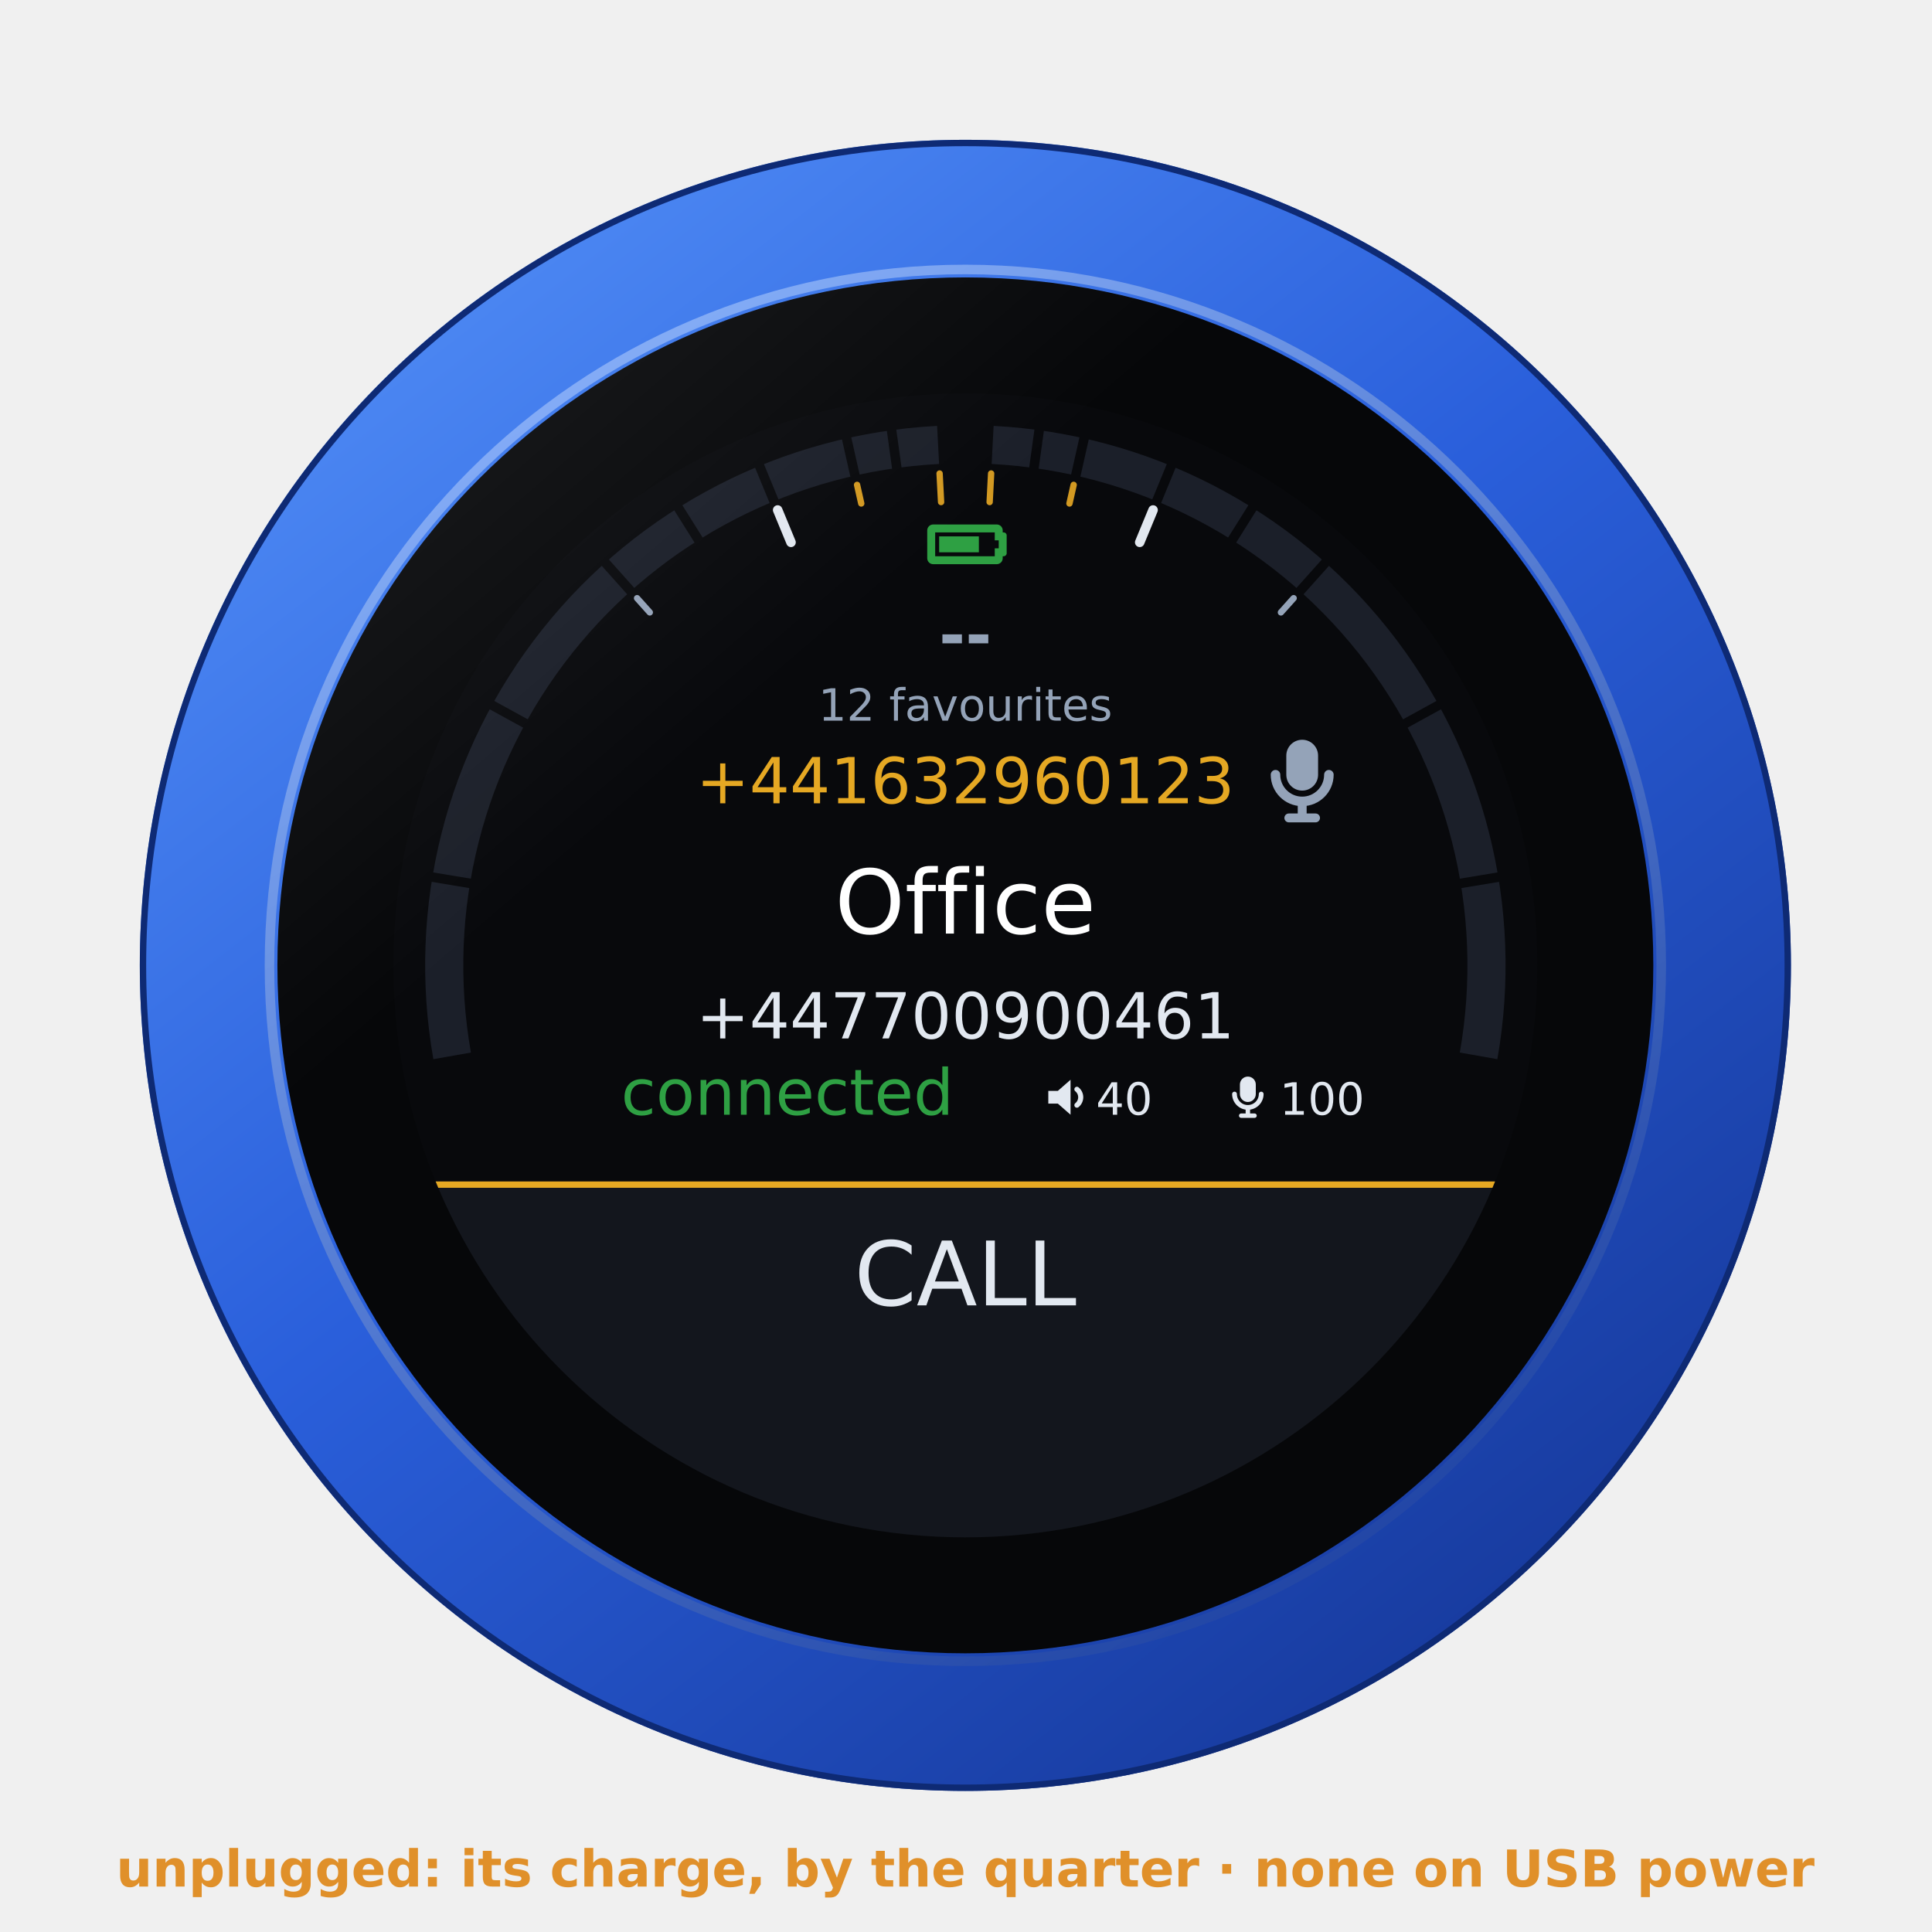
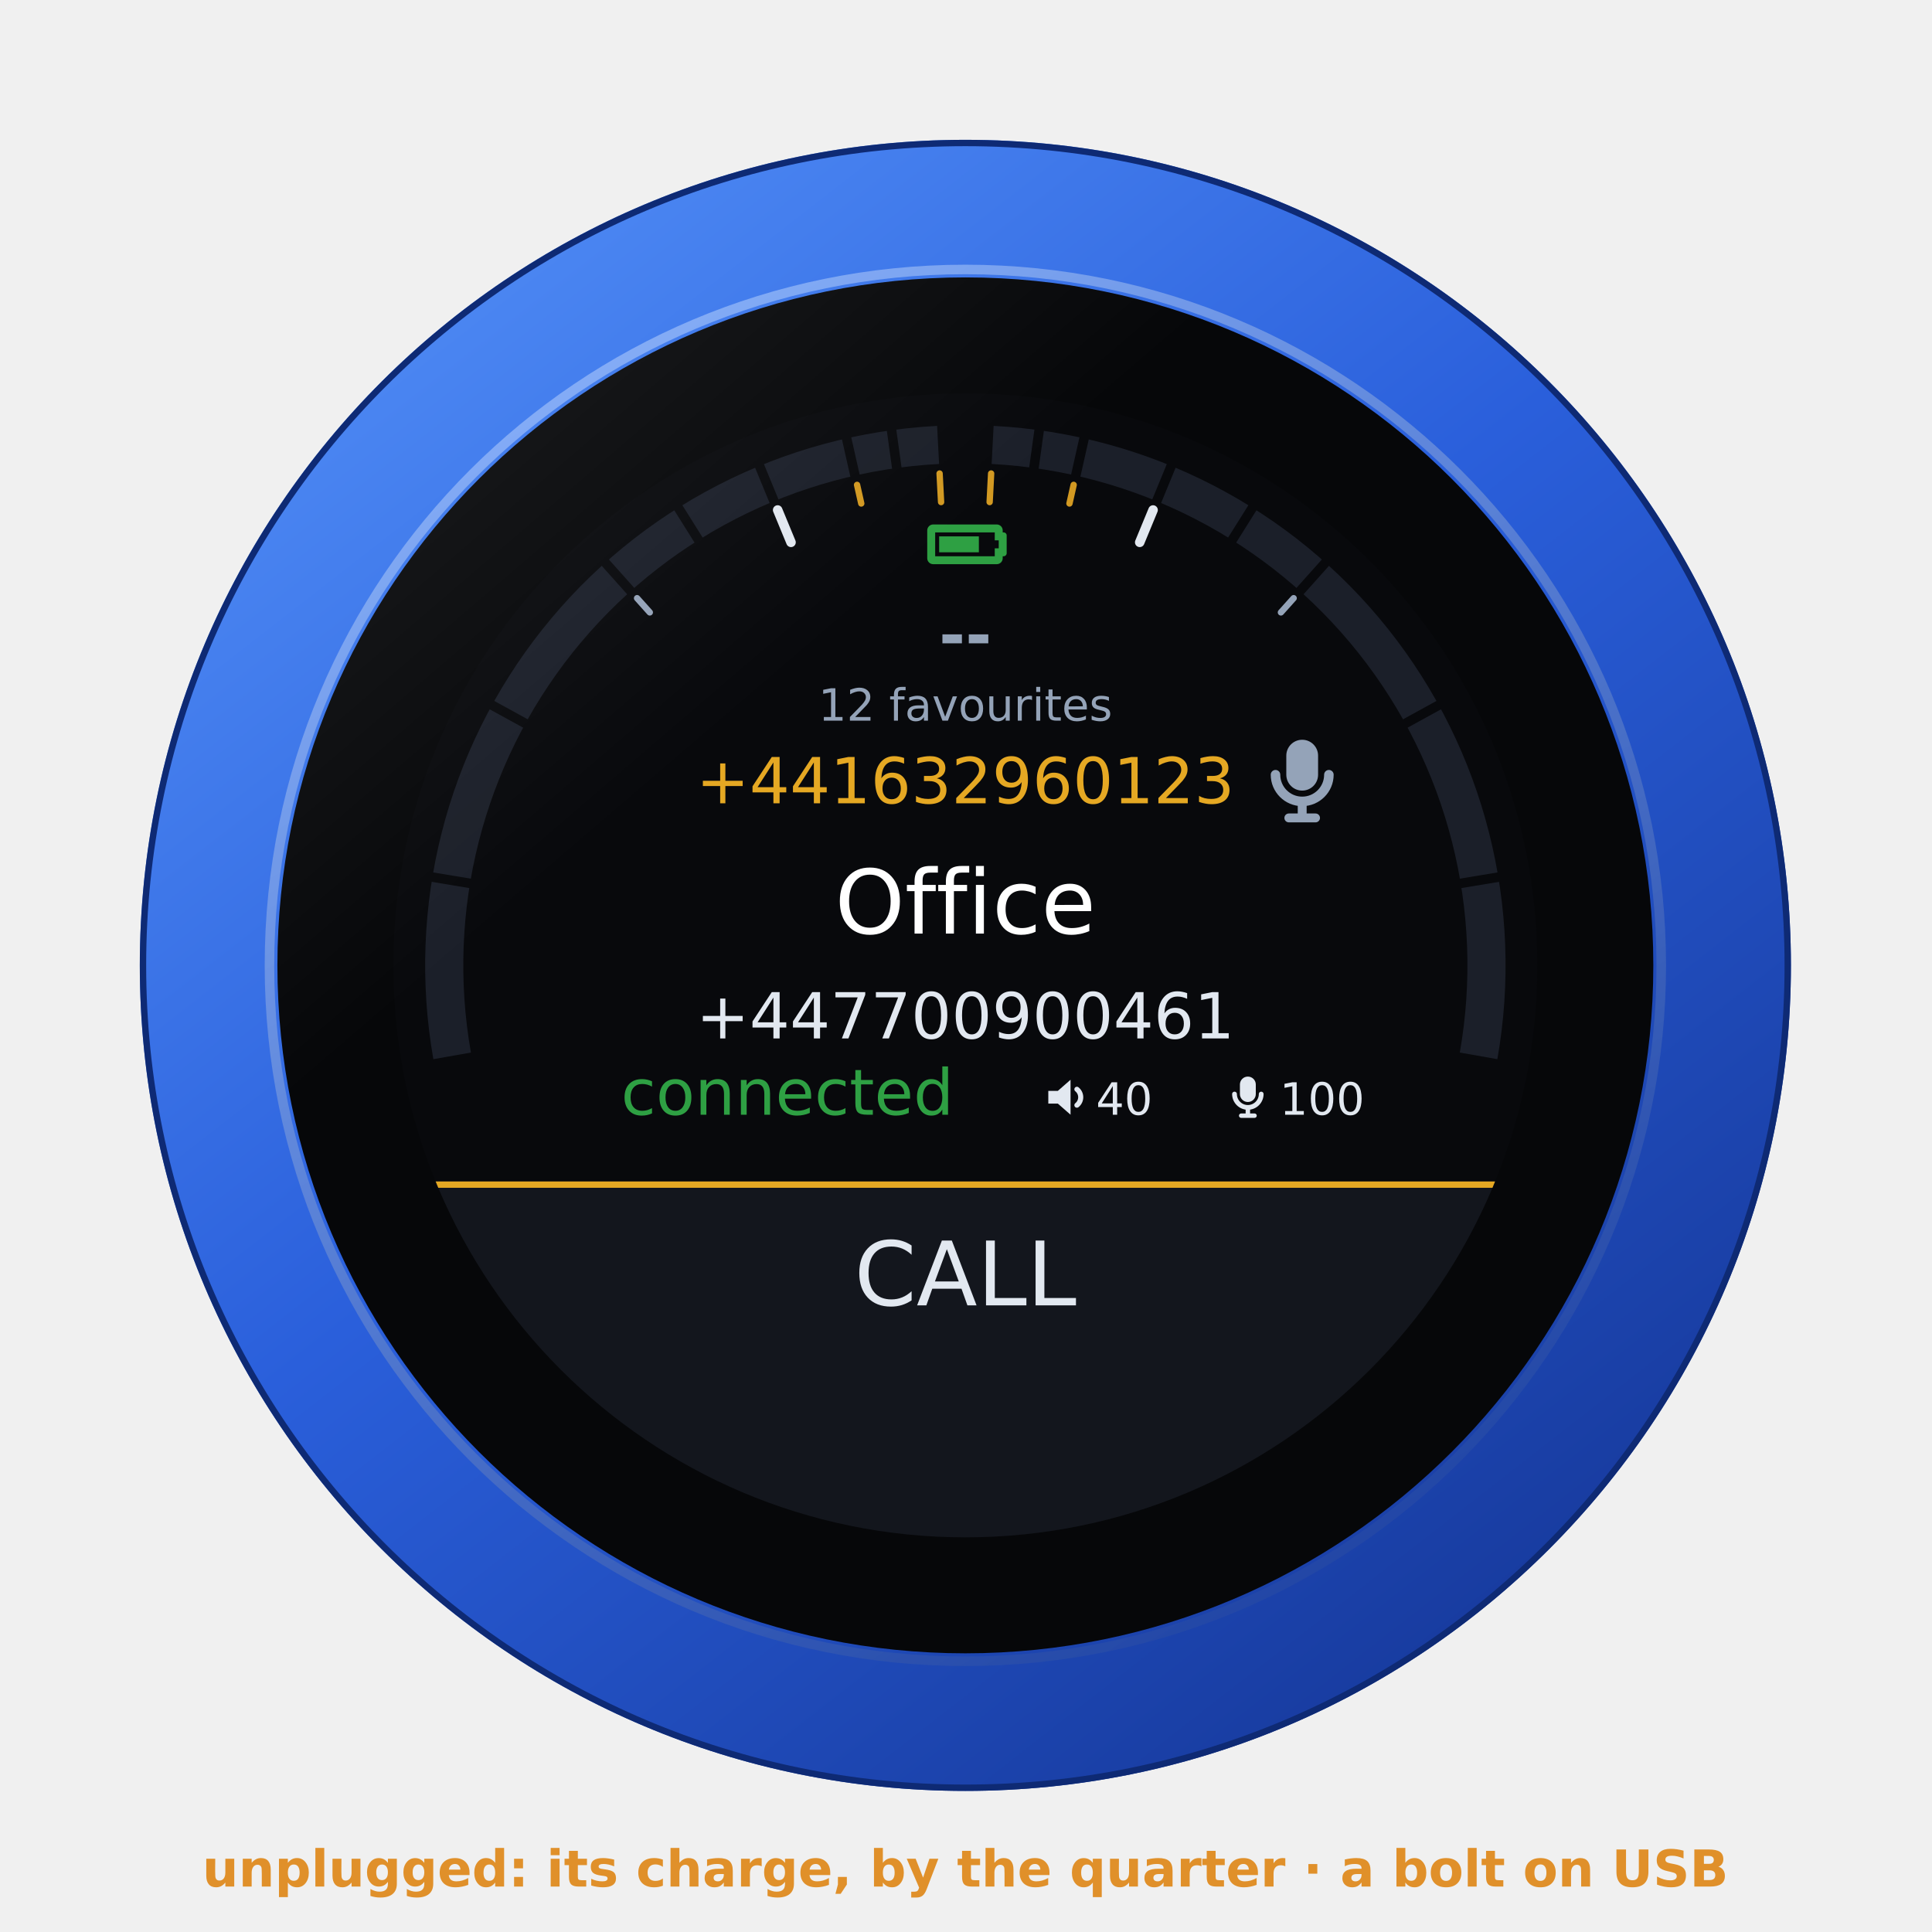
<svg xmlns="http://www.w3.org/2000/svg" viewBox="0 0 608 608" width="608" height="608" role="img" aria-label="On its own battery: the knob's charge between the meters">
  <defs>
    <clipPath id="tel-16-glass">
      <circle cx="180" cy="180" r="180" />
    </clipPath>
    <linearGradient id="tel-16-alu" x1="0.15" y1="0.05" x2="0.85" y2="0.95">
      <stop offset="0" stop-color="#4F8BF5" />
      <stop offset="0.45" stop-color="#2A5FDB" />
      <stop offset="1" stop-color="#16389A" />
    </linearGradient>
    <linearGradient id="tel-16-chamfer" x1="0.2" y1="0" x2="0.8" y2="1">
      <stop offset="0" stop-color="#9CC0FF" />
      <stop offset="1" stop-color="#1B3F9E" />
    </linearGradient>
    <linearGradient id="tel-16-gloss" x1="0" y1="0" x2="0.6" y2="0.7">
      <stop offset="0" stop-color="#FFFFFF" stop-opacity="0.10" />
      <stop offset="0.5" stop-color="#FFFFFF" stop-opacity="0" />
    </linearGradient>
    <linearGradient id="tel-16-upd" x1="0" y1="0" x2="0" y2="1">
      <stop offset="0" stop-color="#262015" />
      <stop offset="1" stop-color="#0C0E13" />
    </linearGradient>
    <marker id="tel-16-arrow" viewBox="0 0 10 10" refX="7" refY="5" markerWidth="7" markerHeight="7" orient="auto-start-reverse">
      <path d="M0,1 L10,5 L0,9 z" fill="#E0902A" />
    </marker>
  </defs>
  <circle cx="303.8" cy="303.8" r="259.8" fill="url(#tel-16-alu)" />
  <circle cx="303.8" cy="303.8" r="258.8" fill="none" stroke="#0E2A74" stroke-width="2" />
  <circle cx="303.8" cy="303.8" r="219.0" fill="none" stroke="url(#tel-16-chamfer)" stroke-width="3" opacity="0.8" />
  <circle cx="303.8" cy="303.8" r="216.5" fill="#060709" />
  <g transform="translate(123.8,123.8)">
    <g clip-path="url(#tel-16-glass)">
      <circle cx="180" cy="180" r="180" fill="#08090C" />
      <path d="M18.49,208.48 A164.00,164.00 0 0 1 171.42,16.22" fill="none" stroke="#1B1F29" stroke-width="12" />
      <line x1="25.11" y1="154.36" x2="11.30" y2="152.07" stroke="#08090C" stroke-width="3" />
      <line x1="42.42" y1="104.36" x2="30.15" y2="97.62" stroke="#08090C" stroke-width="3" />
      <line x1="75.35" y1="62.96" x2="66.02" y2="52.52" stroke="#08090C" stroke-width="3" />
      <line x1="96.57" y1="47.00" x2="89.13" y2="35.14" stroke="#08090C" stroke-width="3" />
      <line x1="120.17" y1="34.85" x2="114.84" y2="21.90" stroke="#08090C" stroke-width="3" />
      <line x1="145.48" y1="26.84" x2="142.41" y2="13.18" stroke="#08090C" stroke-width="3" />
      <line x1="158.56" y1="24.47" x2="156.64" y2="10.60" stroke="#08090C" stroke-width="3" />
      <line x1="80.69" y1="68.92" x2="76.69" y2="64.45" stroke="#94A3B8" stroke-width="2" stroke-linecap="round" />
      <line x1="125.13" y1="46.87" x2="120.93" y2="36.70" stroke="#E2E8F0" stroke-width="3" stroke-linecap="round" />
      <line x1="147.24" y1="34.65" x2="145.92" y2="28.79" stroke="#D29922" stroke-width="2" stroke-linecap="round" />
      <line x1="172.36" y1="34.20" x2="171.89" y2="25.21" stroke="#D29922" stroke-width="2" stroke-linecap="round" />
      <path d="M188.58,16.22 A164.00,164.00 0 0 1 341.51,208.48" fill="none" stroke="#1B1F29" stroke-width="12" />
      <line x1="334.89" y1="154.36" x2="348.70" y2="152.07" stroke="#08090C" stroke-width="3" />
      <line x1="317.58" y1="104.36" x2="329.85" y2="97.62" stroke="#08090C" stroke-width="3" />
      <line x1="284.65" y1="62.96" x2="293.98" y2="52.52" stroke="#08090C" stroke-width="3" />
      <line x1="263.43" y1="47.00" x2="270.87" y2="35.14" stroke="#08090C" stroke-width="3" />
      <line x1="239.83" y1="34.85" x2="245.16" y2="21.90" stroke="#08090C" stroke-width="3" />
      <line x1="214.52" y1="26.84" x2="217.59" y2="13.18" stroke="#08090C" stroke-width="3" />
      <line x1="201.44" y1="24.47" x2="203.36" y2="10.60" stroke="#08090C" stroke-width="3" />
      <line x1="279.31" y1="68.92" x2="283.31" y2="64.45" stroke="#94A3B8" stroke-width="2" stroke-linecap="round" />
      <line x1="234.87" y1="46.87" x2="239.07" y2="36.70" stroke="#E2E8F0" stroke-width="3" stroke-linecap="round" />
      <line x1="212.76" y1="34.65" x2="214.08" y2="28.79" stroke="#D29922" stroke-width="2" stroke-linecap="round" />
      <line x1="187.64" y1="34.20" x2="188.11" y2="25.21" stroke="#D29922" stroke-width="2" stroke-linecap="round" />
      <text x="180.0" y="83.0" font-size="20" fill="#94A3B8" font-family="DejaVu Sans,Verdana,sans-serif" font-weight="700" text-anchor="middle">--</text>
      <text x="180.0" y="103.0" font-size="14" fill="#94A3B8" font-family="DejaVu Sans,Verdana,sans-serif" font-weight="400" text-anchor="middle">12 favourites</text>
      <text x="180.0" y="129.0" font-size="20" fill="#E5A823" font-family="DejaVu Sans,Verdana,sans-serif" font-weight="400" text-anchor="middle">+441632960123</text>
      <g transform="translate(276.0,109.0) scale(2)">
        <g transform="translate(0.0,0.0)" fill="#94A3B8">
          <rect x="2.5" y="0" width="5" height="8" rx="2.5" />
          <path d="M0.8,5.5 a4.2,4.2 0 0 0 8.4,0" fill="none" stroke="#94A3B8" stroke-width="1.5" stroke-linecap="round" />
          <rect x="4.3" y="9.6" width="1.4" height="2.4" />
          <rect x="2.2" y="11.6" width="5.6" height="1.4" rx="0.7" />
        </g>
      </g>
      <text x="180.0" y="170.0" font-size="28" fill="#FFFFFF" font-family="DejaVu Sans,Verdana,sans-serif" font-weight="400" text-anchor="middle">Office</text>
      <text x="180.0" y="203.0" font-size="20" fill="#E2E8F0" font-family="DejaVu Sans,Verdana,sans-serif" font-weight="400" text-anchor="middle">+447700900461</text>
      <text x="124.0" y="227.0" font-size="20" fill="#2EA043" font-family="DejaVu Sans,Verdana,sans-serif" font-weight="400" text-anchor="middle">connected</text>
      <g transform="translate(206.1,216.0)" fill="#E2E8F0">
        <path d="M0,3.5 h3 l4,-3.5 v11 l-4,-3.5 h-3 z" />
        <path d="M9,3 a3.2,3.2 0 0 1 0,5" fill="none" stroke="#E2E8F0" stroke-width="1.6" stroke-linecap="round" />
      </g>
      <text x="221.1" y="227.0" font-size="14" fill="#E2E8F0" font-family="DejaVu Sans,Verdana,sans-serif" font-weight="400" text-anchor="start">40</text>
      <g transform="translate(263.9,215.0)" fill="#E2E8F0">
        <rect x="2.5" y="0" width="5" height="8" rx="2.5" />
        <path d="M0.8,5.5 a4.2,4.2 0 0 0 8.4,0" fill="none" stroke="#E2E8F0" stroke-width="1.5" stroke-linecap="round" />
        <rect x="4.3" y="9.6" width="1.4" height="2.4" />
        <rect x="2.2" y="11.6" width="5.6" height="1.4" rx="0.7" />
      </g>
      <text x="278.9" y="227.0" font-size="14" fill="#E2E8F0" font-family="DejaVu Sans,Verdana,sans-serif" font-weight="400" text-anchor="start">100</text>
      <rect x="0" y="248" width="360" height="112" fill="#13161D" />
      <line x1="0" y1="249" x2="360" y2="249" stroke="#E5A823" stroke-width="2" />
      <text x="180.0" y="287.0" font-size="28" fill="#E2E8F0" font-family="DejaVu Sans,Verdana,sans-serif" font-weight="500" text-anchor="middle" xml:space="preserve">CALL</text>
      <path transform="translate(168.0,37.5) scale(0.0390625)" d="M544 160v64h32v64h-32v64H64V160h480m16-64H48c-26.51 0-48 21.49-48 48v224c0 26.51 21.49 48 48 48h512c26.51 0 48-21.49 48-48v-16h8c13.255 0 24-10.745 24-24V184c0-13.255-10.745-24-24-24h-8v-16c0-26.51-21.49-48-48-48zM416 192H96v128h320V192z" fill="#2EA043" />
    </g>
  </g>
  <circle cx="303.8" cy="303.8" r="216.5" fill="url(#tel-16-gloss)" />
-   <text x="303.8" y="593.7" font-size="16" fill="#E0902A" font-family="DejaVu Sans,Verdana,sans-serif" font-weight="700" text-anchor="middle">unplugged: its charge, by the quarter  ·  none on USB power</text>
+   <text x="303.8" y="593.7" font-size="16" fill="#E0902A" font-family="DejaVu Sans,Verdana,sans-serif" font-weight="700" text-anchor="middle">unplugged: its charge, by the quarter  ·  a bolt on USB</text>
</svg>
